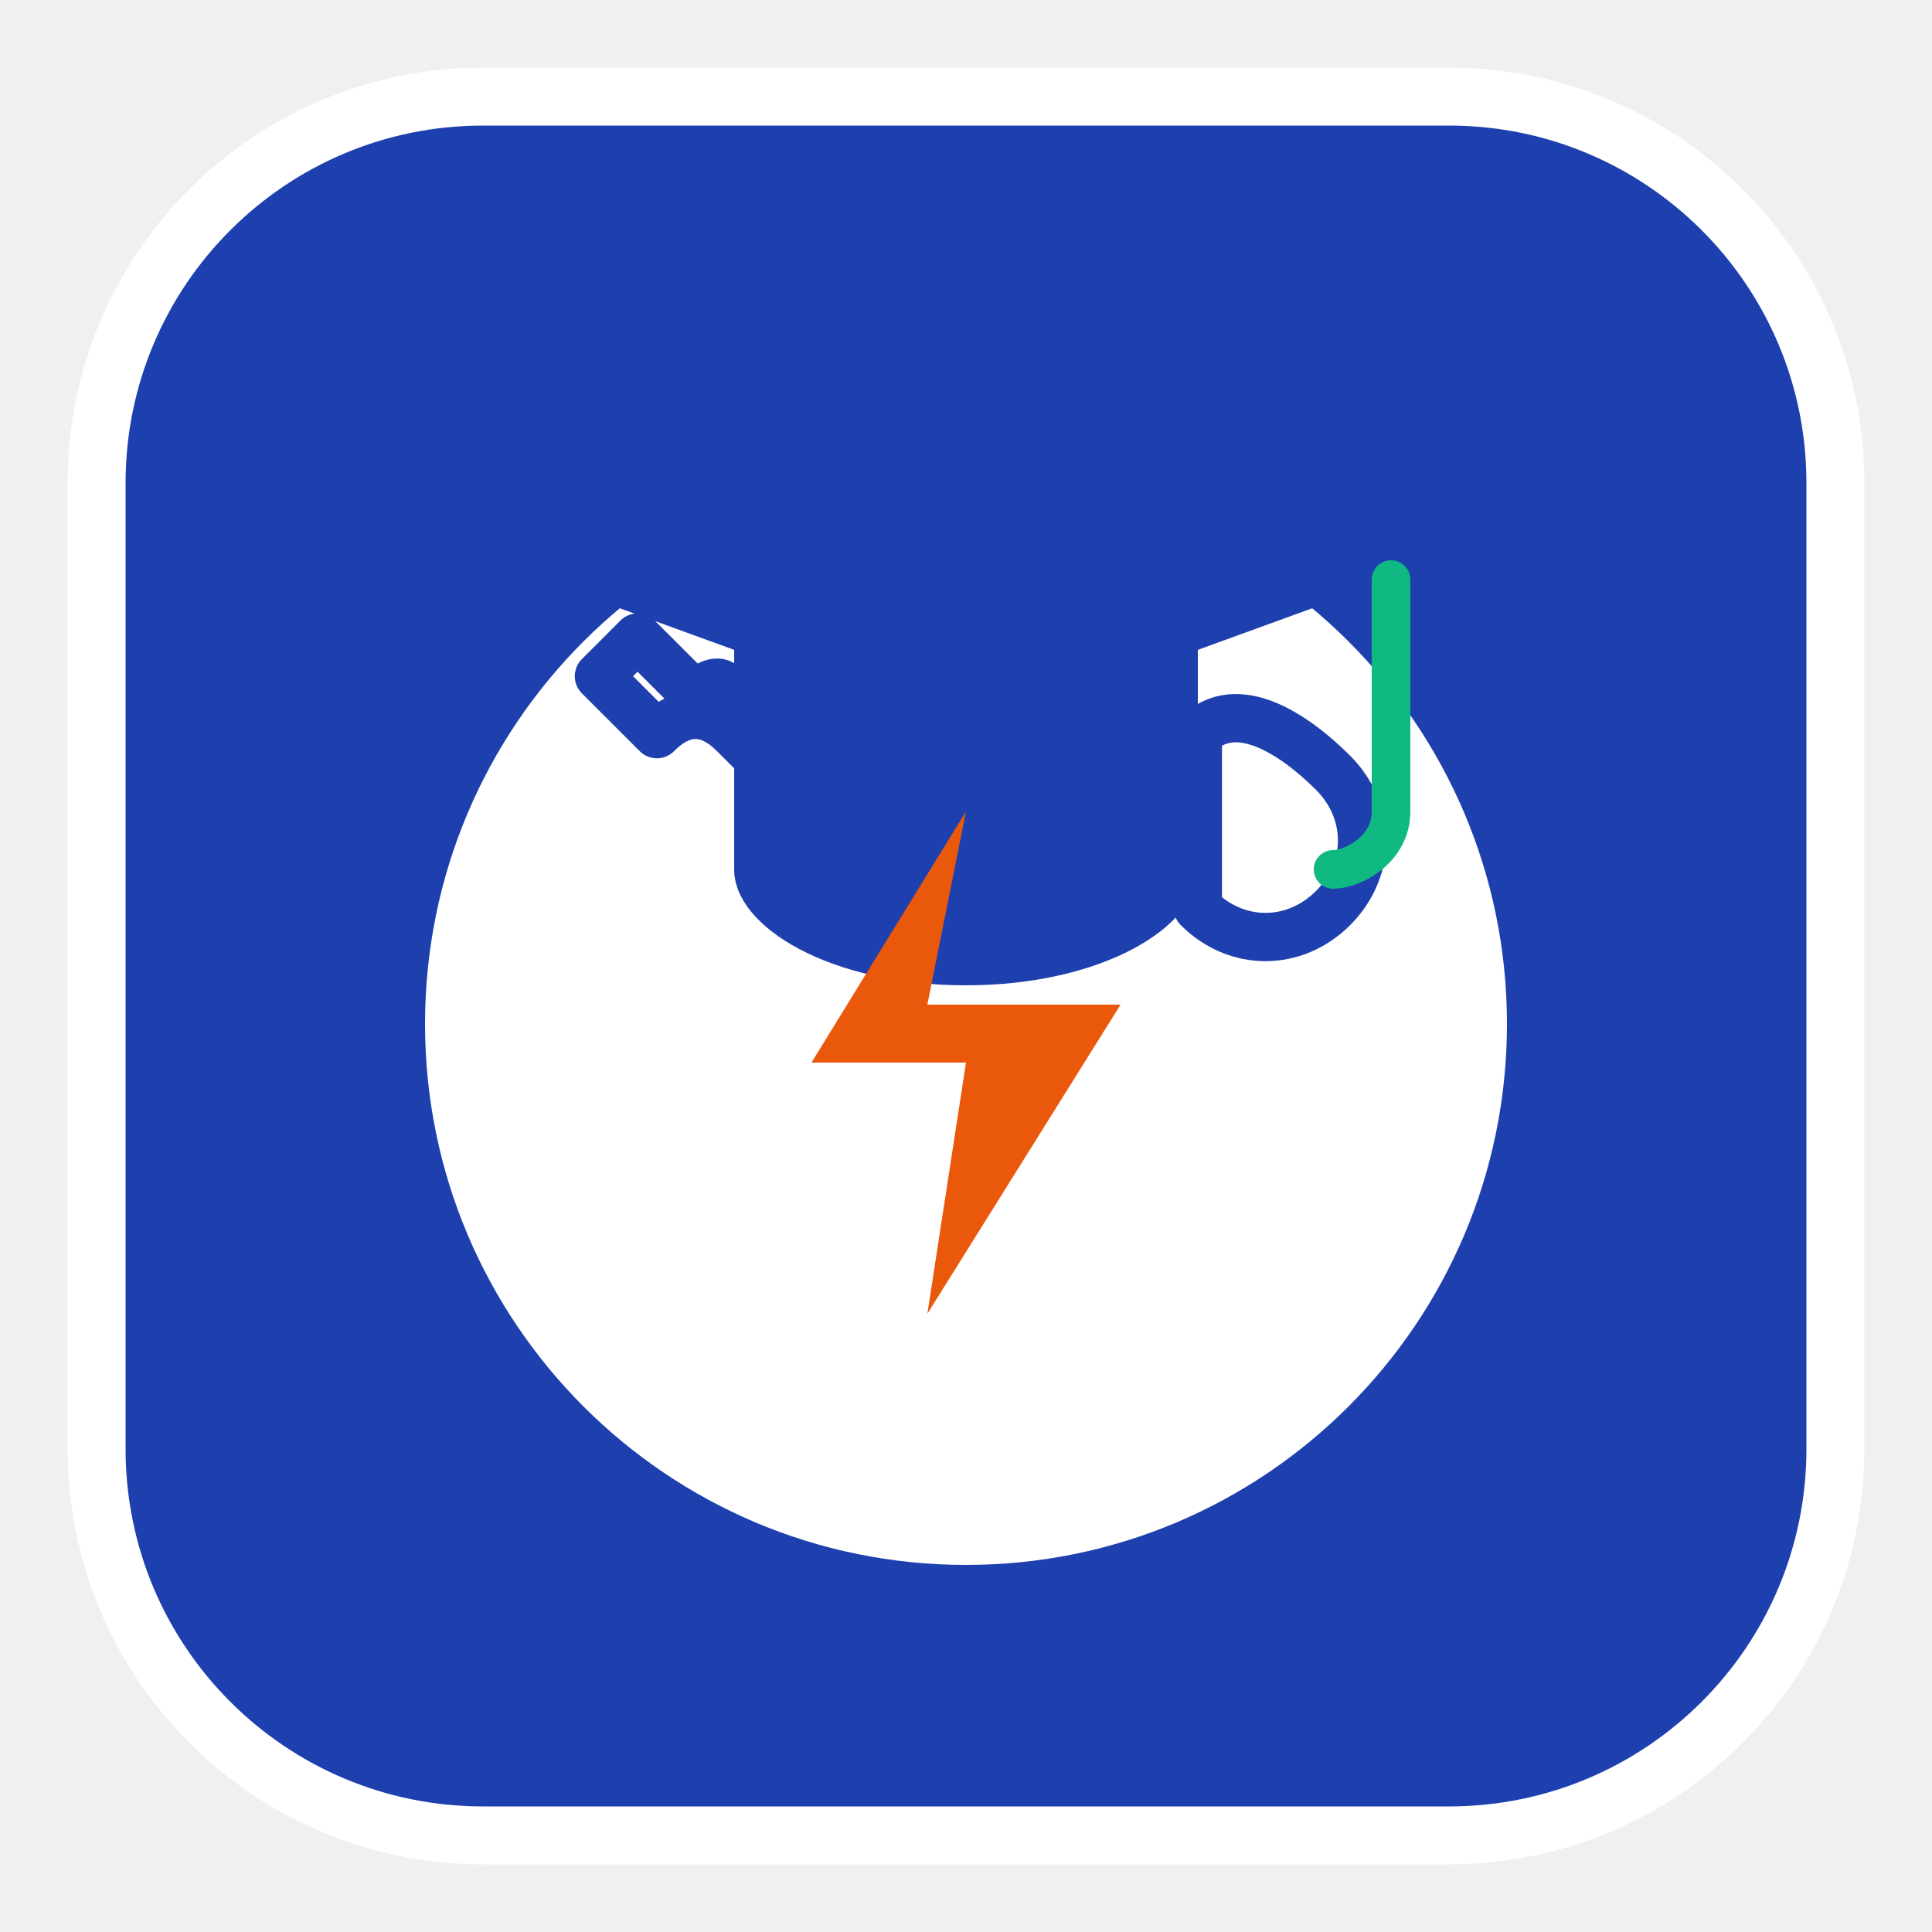
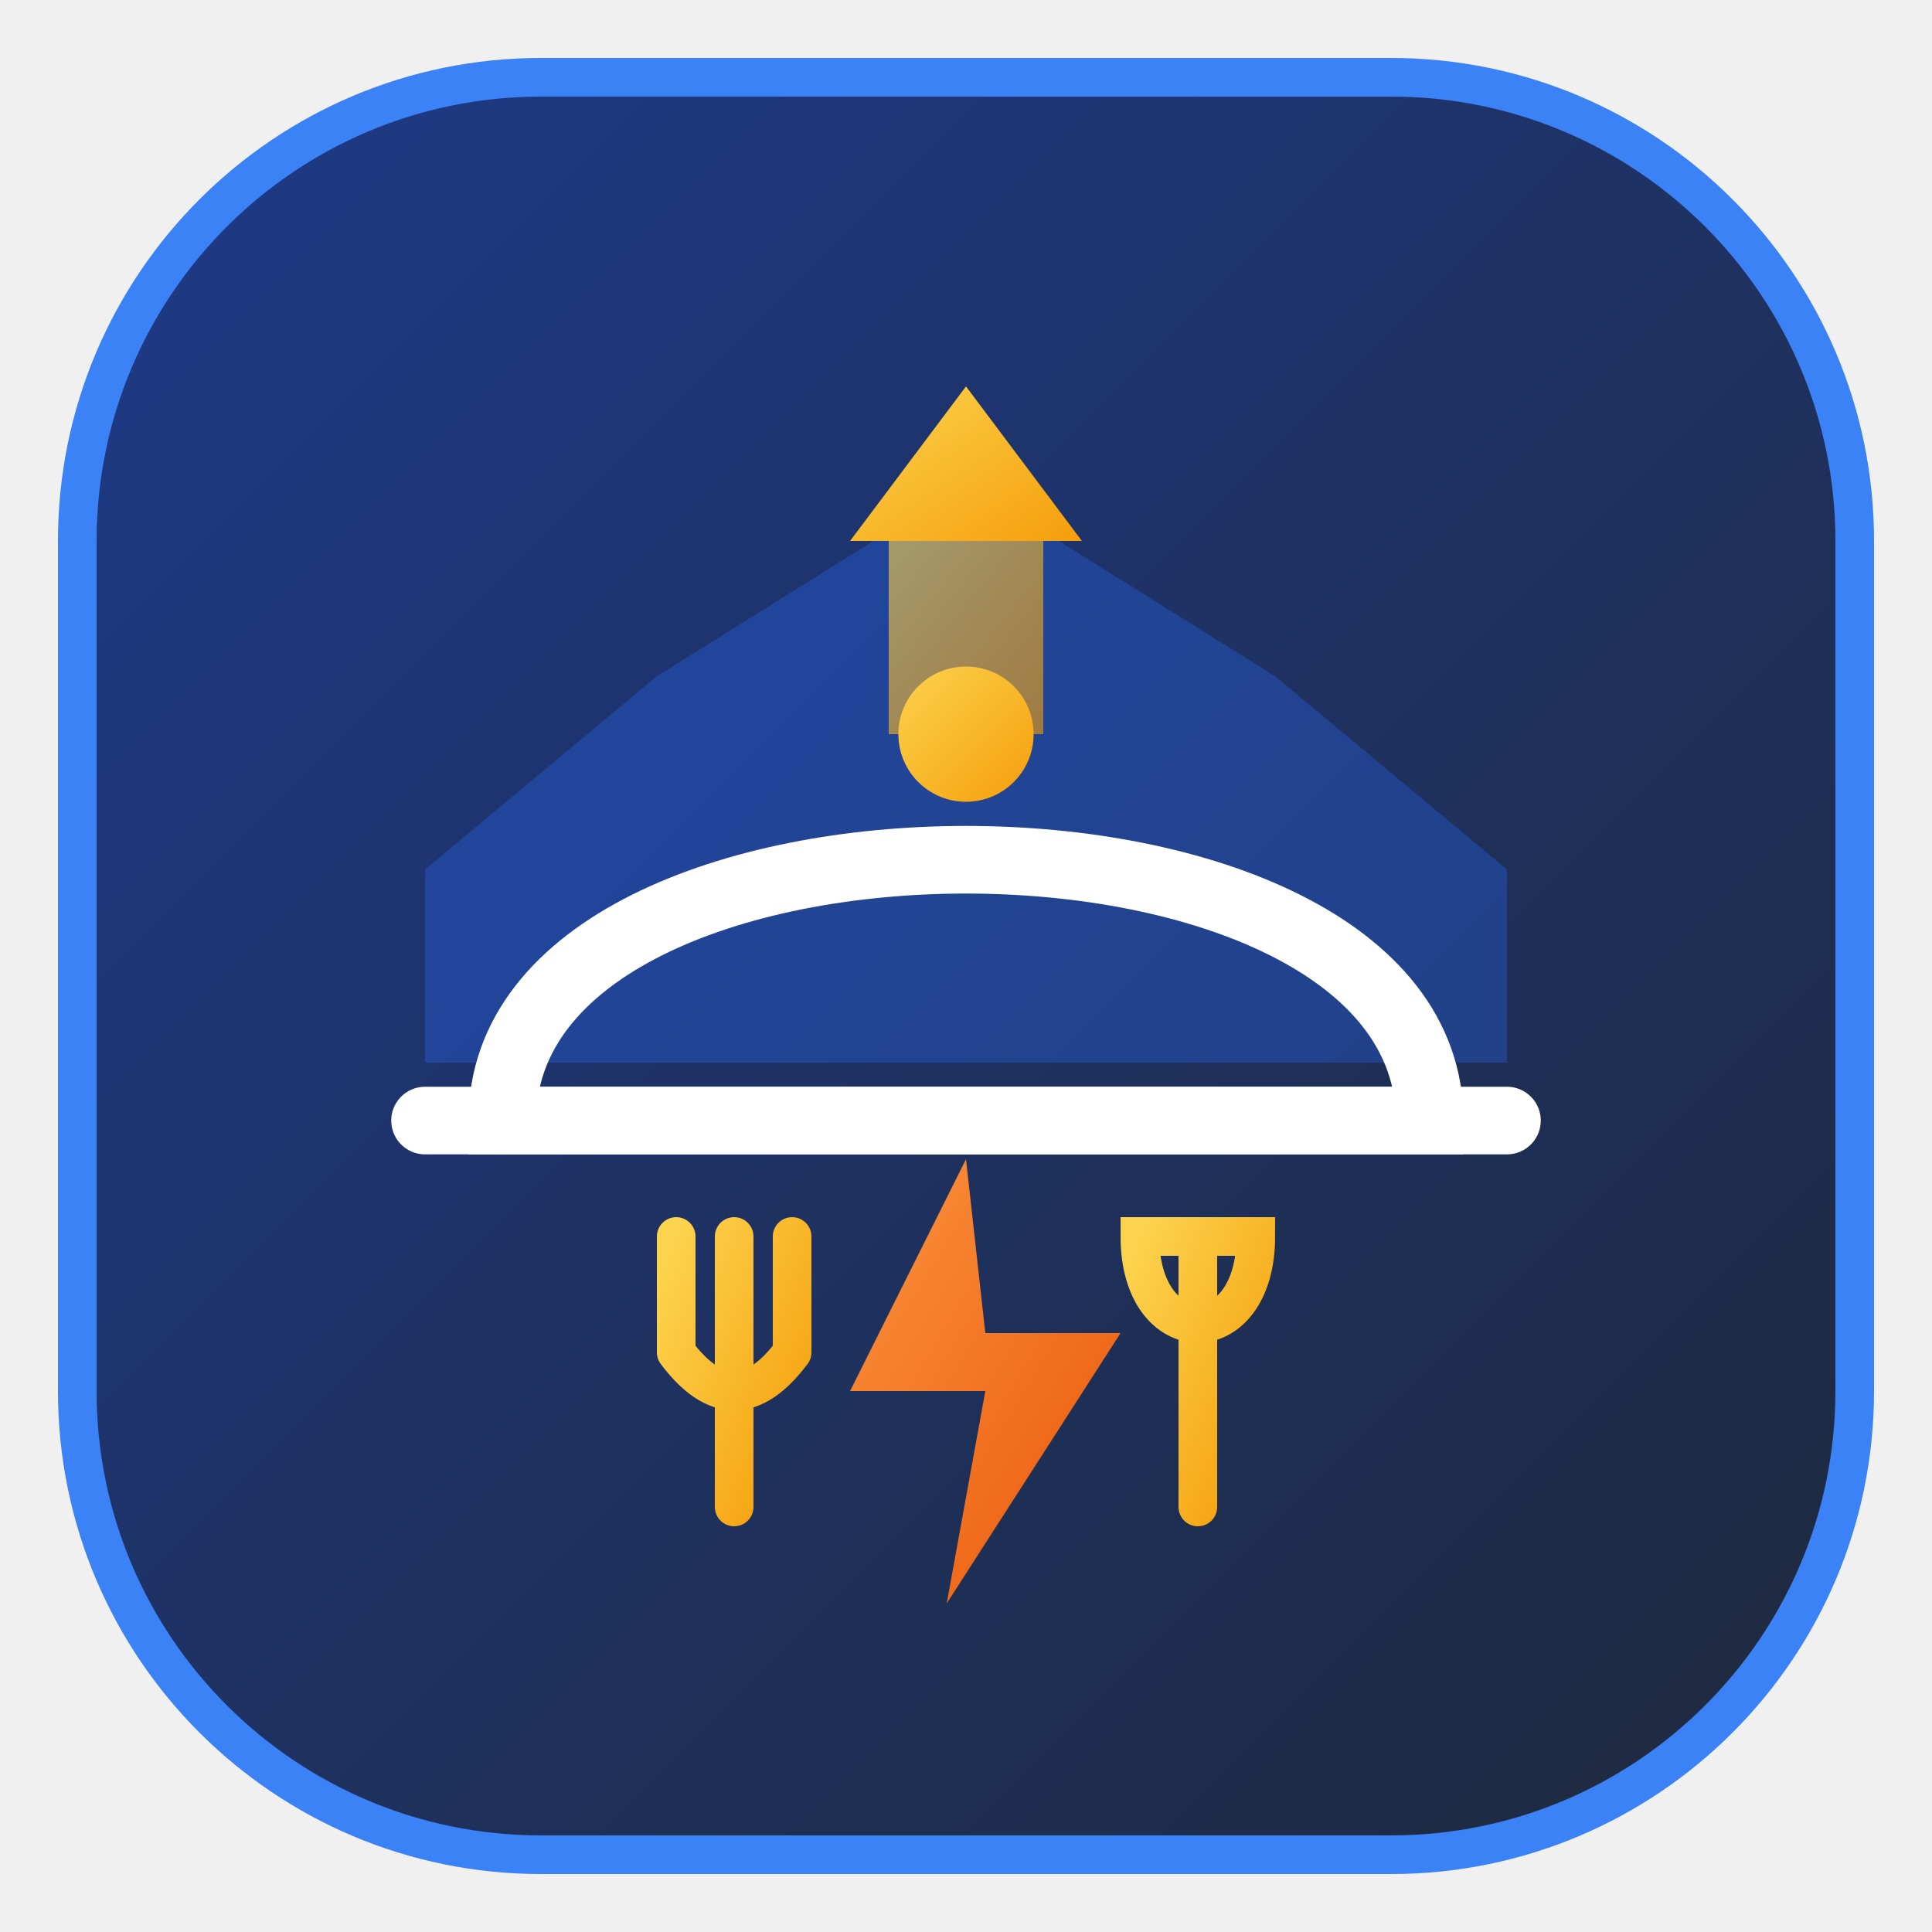
<svg xmlns="http://www.w3.org/2000/svg" viewBox="0 0 100 100" fill="none">
-   <rect x="5" y="5" width="90" height="90" rx="20" fill="#1e40af" stroke="#ffffff" stroke-width="3" />
-   <circle cx="50" cy="53" r="28" fill="#ffffff" />
-   <path d="M38 38 L45 45 M38 38 Q36 36 34 38 L31 35 L33 33 L36 36 Q38 34 38 38 Z" stroke="#1e40af" stroke-width="2.5" stroke-linecap="round" stroke-linejoin="round" />
-   <path d="M62 38 L55 45 M62 38 C64 36 67 38 69 40 C71 42 71 45 69 47 C67 49 64 49 62 47 Z" stroke="#1e40af" stroke-width="2.5" stroke-linecap="round" stroke-linejoin="round" />
-   <path d="M50 22 L72 30 L50 38 L28 30 Z" fill="#1e40af" />
-   <path d="M38 33.6 V45 C38 48 43 51 50 51 C57 51 62 48 62 45 V33.6" fill="#1e40af" />
-   <path d="M72 30 V42 C72 44 70 45 69 45" stroke="#10b981" stroke-width="2" stroke-linecap="round" />
-   <path d="M50 42 L42 55 H50 L48 68 L58 52 H48 Z" fill="#ea580c" />
+   <defs>
+     <linearGradient id="bgGrad" x1="0%" y1="0%" x2="100%" y2="100%">
+       <stop offset="0%" stop-color="#1E3A8A" />
+       <stop offset="100%" stop-color="#1E293B" />
+     </linearGradient>
+     <linearGradient id="orangeGrad" x1="0%" y1="0%" x2="100%" y2="100%">
+       <stop offset="0%" stop-color="#FB923C" />
+       <stop offset="100%" stop-color="#EA580C" />
+     </linearGradient>
+     <linearGradient id="goldGrad" x1="0%" y1="0%" x2="100%" y2="100%">
+       <stop offset="0%" stop-color="#FCD34D" />
+       <stop offset="100%" stop-color="#F59E0B" />
+     </linearGradient>
+   </defs>
+   <rect x="4" y="4" width="92" height="92" rx="24" fill="url(#bgGrad)" stroke="#3B82F6" stroke-width="2" />
+   <path d="M 22 55 L 22 45 L 34 35 L 50 25 L 66 35 L 78 45 L 78 55 Z" fill="#2563EB" opacity="0.35" />
+   <rect x="46" y="28" width="8" height="10" fill="url(#goldGrad)" opacity="0.6" />
+   <polygon points="50,20 44,28 56,28" fill="url(#goldGrad)" />
+   <path d="M 26 58 C 26 40, 74 40, 74 58 Z" fill="none" stroke="#FFFFFF" stroke-width="3.5" stroke-linecap="round" />
+   <circle cx="50" cy="38" r="3.5" fill="url(#goldGrad)" />
+   <line x1="22" y1="58" x2="78" y2="58" stroke="#FFFFFF" stroke-width="3.5" stroke-linecap="round" />
+   <path d="M 38 64 L 38 78 M 35 64 V 70 M 41 64 V 70 M 35 70 Q 38 74 41 70" stroke="url(#goldGrad)" stroke-width="2" stroke-linecap="round" />
+   <path d="M 62 64 L 62 78 M 59 64 C 59 70 65 70 65 64 Z" stroke="url(#goldGrad)" stroke-width="2" stroke-linecap="round" fill="none" />
+   <path d="M 50 60 L 44 72 H 51 L 49 83 L 58 69 H 51 Z" fill="url(#orangeGrad)" />
</svg>
